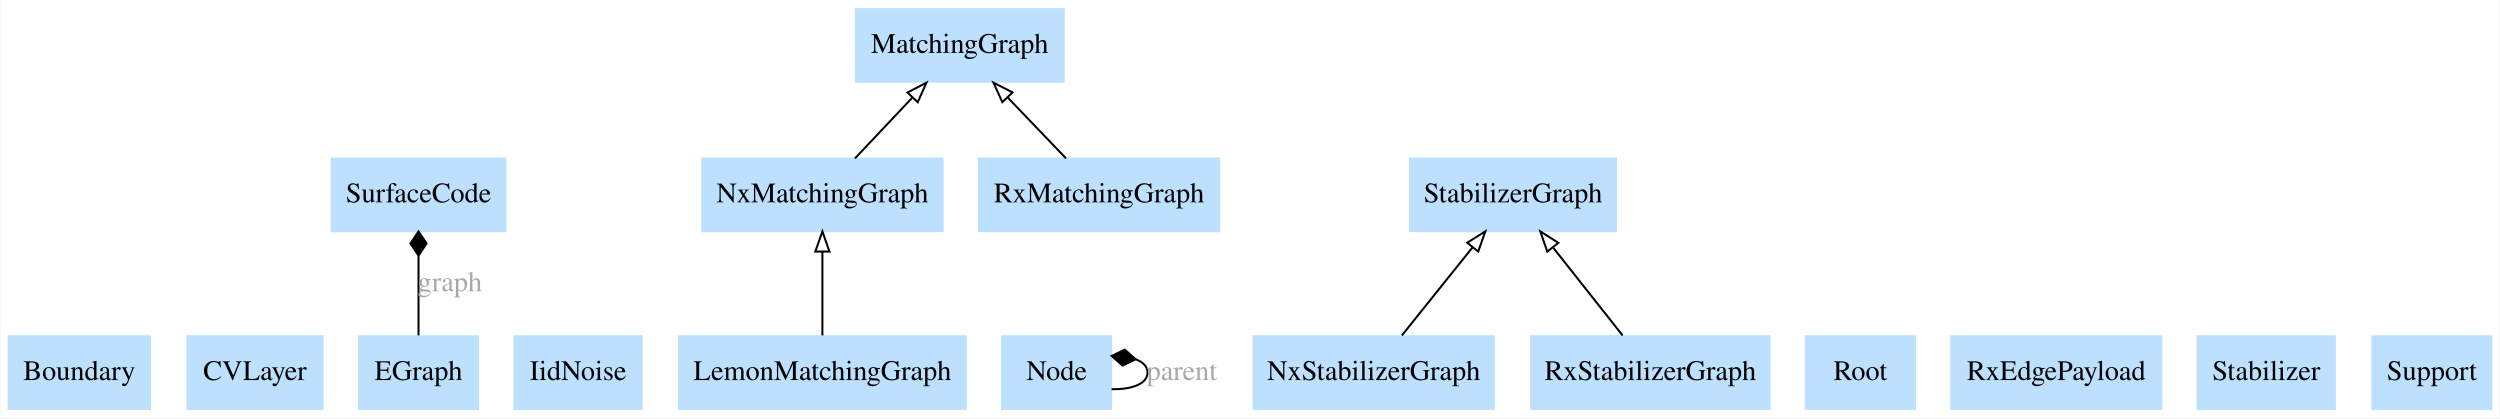
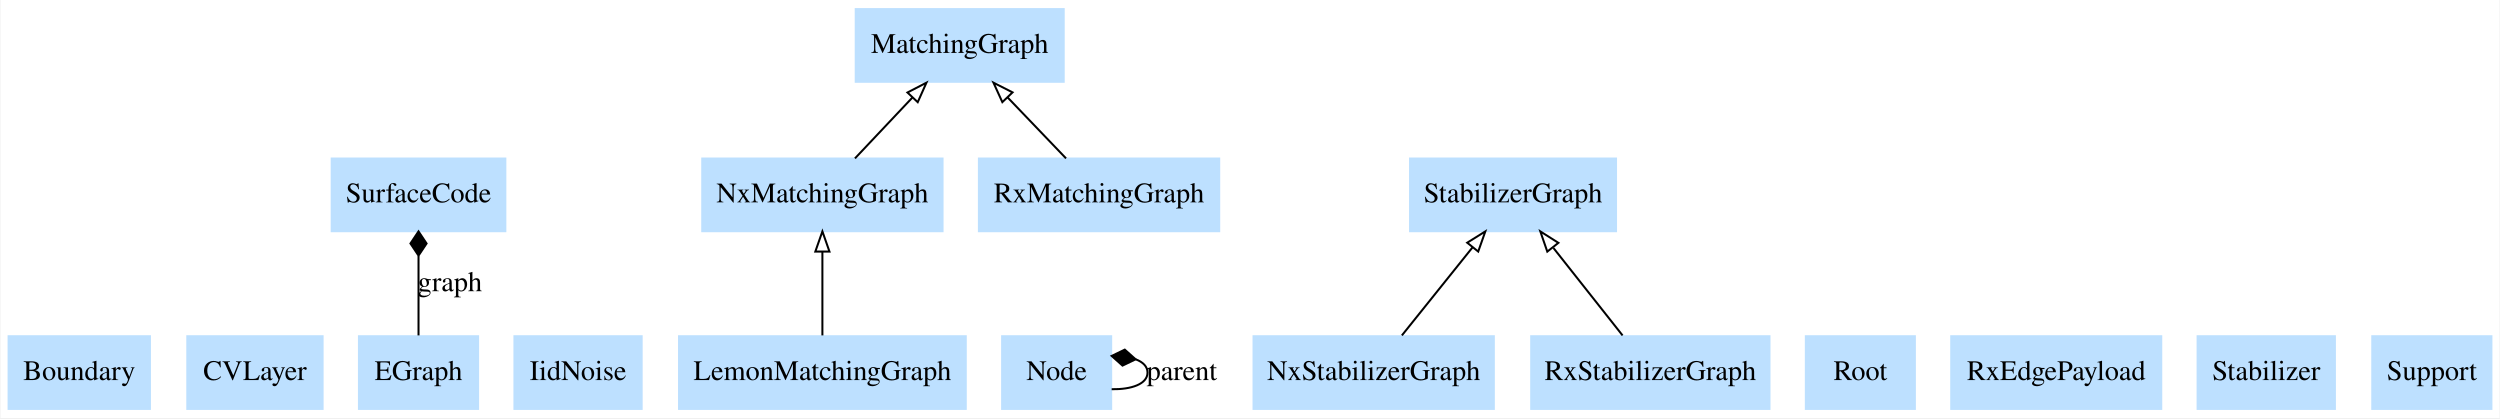
<svg xmlns="http://www.w3.org/2000/svg" width="1238pt" height="207pt" viewBox="0.00 0.00 1237.50 207.00">
  <g id="graph0" class="graph" transform="scale(1 1) rotate(0) translate(4 203)">
    <polygon fill="white" stroke="transparent" points="-4,4 -4,-203 1233.5,-203 1233.5,4 -4,4" />
    <g id="node1" class="node">
      <polygon fill="#bde0ff" stroke="#bde0ff" points="0,-0.5 0,-36.5 70,-36.5 70,-0.5 0,-0.5" />
      <text text-anchor="middle" x="35" y="-14.8" font-family="Times,serif" font-size="14.00">Boundary</text>
    </g>
    <g id="node2" class="node">
      <polygon fill="#bde0ff" stroke="#bde0ff" points="88.5,-0.5 88.5,-36.5 155.5,-36.5 155.5,-0.5 88.5,-0.5" />
      <text text-anchor="middle" x="122" y="-14.8" font-family="Times,serif" font-size="14.00">CVLayer</text>
    </g>
    <g id="node3" class="node">
      <polygon fill="#bde0ff" stroke="#bde0ff" points="173.5,-0.5 173.5,-36.5 232.5,-36.5 232.5,-0.5 173.5,-0.5" />
      <text text-anchor="middle" x="203" y="-14.8" font-family="Times,serif" font-size="14.00">EGraph</text>
    </g>
    <g id="node17" class="node">
      <polygon fill="#bde0ff" stroke="#bde0ff" points="160,-88.5 160,-124.5 246,-124.5 246,-88.5 160,-88.5" />
      <text text-anchor="middle" x="203" y="-102.8" font-family="Times,serif" font-size="14.00">SurfaceCode</text>
    </g>
    <g id="edge6" class="edge">
      <path fill="none" stroke="black" d="M203,-36.9C203,-48.17 203,-63.12 203,-76.18" />
      <polygon fill="black" stroke="black" points="203,-76.42 207,-82.42 203,-88.42 199,-82.42 203,-76.42" />
-       <text text-anchor="middle" x="218.5" y="-58.8" font-family="Times,serif" font-size="14.00" fill="darkgrey">graph</text>
+       <text text-anchor="middle" x="218.5" y="-58.8" font-family="Times,serif" font-size="14.00" fill="black">graph</text>
    </g>
    <g id="node4" class="node">
      <polygon fill="#bde0ff" stroke="#bde0ff" points="250.5,-0.5 250.5,-36.5 313.5,-36.5 313.5,-0.5 250.5,-0.5" />
      <text text-anchor="middle" x="282" y="-14.8" font-family="Times,serif" font-size="14.00">IidNoise</text>
    </g>
    <g id="node5" class="node">
      <polygon fill="#bde0ff" stroke="#bde0ff" points="332,-0.5 332,-36.5 474,-36.5 474,-0.5 332,-0.5" />
      <text text-anchor="middle" x="403" y="-14.8" font-family="Times,serif" font-size="14.00">LemonMatchingGraph</text>
    </g>
    <g id="node8" class="node">
      <polygon fill="#bde0ff" stroke="#bde0ff" points="343.5,-88.5 343.5,-124.5 462.5,-124.5 462.5,-88.5 343.5,-88.5" />
      <text text-anchor="middle" x="403" y="-102.8" font-family="Times,serif" font-size="14.00">NxMatchingGraph</text>
    </g>
    <g id="edge3" class="edge">
      <path fill="none" stroke="black" d="M403,-36.9C403,-48.75 403,-64.68 403,-78.21" />
      <polygon fill="none" stroke="black" points="399.5,-78.42 403,-88.42 406.5,-78.42 399.5,-78.42" />
    </g>
    <g id="node6" class="node">
      <polygon fill="#bde0ff" stroke="#bde0ff" points="419.5,-162.5 419.5,-198.5 522.5,-198.5 522.5,-162.5 419.5,-162.5" />
      <text text-anchor="middle" x="471" y="-176.8" font-family="Times,serif" font-size="14.00">MatchingGraph</text>
    </g>
    <g id="node7" class="node">
      <polygon fill="#bde0ff" stroke="#bde0ff" points="492,-0.5 492,-36.5 546,-36.5 546,-0.5 492,-0.5" />
      <text text-anchor="middle" x="519" y="-14.8" font-family="Times,serif" font-size="14.00">Node</text>
    </g>
    <g id="edge7" class="edge">
      <path fill="none" stroke="black" d="M546.24,-10.26C556.02,-10.08 564,-12.83 564,-18.5 564,-21.51 561.75,-23.7 558.17,-25.06" />
      <polygon fill="black" stroke="black" points="558.12,-25.07 552.74,-29.87 546.24,-26.74 551.62,-21.95 558.12,-25.07" />
-       <text text-anchor="middle" x="581" y="-14.8" font-family="Times,serif" font-size="14.00" fill="darkgrey">parent</text>
+       <text text-anchor="middle" x="581" y="-14.8" font-family="Times,serif" font-size="14.00" fill="black">parent</text>
    </g>
    <g id="edge4" class="edge">
      <path fill="none" stroke="black" d="M419.12,-124.56C427.63,-133.58 438.23,-144.8 447.63,-154.76" />
      <polygon fill="none" stroke="black" points="445.12,-157.19 454.53,-162.06 450.21,-152.39 445.12,-157.19" />
    </g>
    <g id="node9" class="node">
      <polygon fill="#bde0ff" stroke="#bde0ff" points="616.5,-0.5 616.5,-36.5 735.5,-36.5 735.5,-0.5 616.5,-0.5" />
      <text text-anchor="middle" x="676" y="-14.8" font-family="Times,serif" font-size="14.00">NxStabilizerGraph</text>
    </g>
    <g id="node15" class="node">
      <polygon fill="#bde0ff" stroke="#bde0ff" points="694,-88.5 694,-124.5 796,-124.5 796,-88.5 694,-88.5" />
      <text text-anchor="middle" x="745" y="-102.8" font-family="Times,serif" font-size="14.00">StabilizerGraph</text>
    </g>
    <g id="edge1" class="edge">
      <path fill="none" stroke="black" d="M689.96,-36.9C700.04,-49.46 713.78,-66.59 725.02,-80.59" />
      <polygon fill="none" stroke="black" points="722.31,-82.81 731.29,-88.42 727.76,-78.43 722.31,-82.81" />
    </g>
    <g id="node10" class="node">
      <polygon fill="#bde0ff" stroke="#bde0ff" points="890,-0.5 890,-36.5 944,-36.5 944,-0.5 890,-0.5" />
      <text text-anchor="middle" x="917" y="-14.8" font-family="Times,serif" font-size="14.00">Root</text>
    </g>
    <g id="node11" class="node">
      <polygon fill="#bde0ff" stroke="#bde0ff" points="962,-0.5 962,-36.5 1066,-36.5 1066,-0.5 962,-0.5" />
      <text text-anchor="middle" x="1014" y="-14.8" font-family="Times,serif" font-size="14.00">RxEdgePayload</text>
    </g>
    <g id="node12" class="node">
      <polygon fill="#bde0ff" stroke="#bde0ff" points="480.5,-88.5 480.5,-124.5 599.5,-124.5 599.5,-88.5 480.5,-88.5" />
      <text text-anchor="middle" x="540" y="-102.8" font-family="Times,serif" font-size="14.00">RxMatchingGraph</text>
    </g>
    <g id="edge5" class="edge">
      <path fill="none" stroke="black" d="M523.65,-124.56C515.01,-133.58 504.25,-144.8 494.71,-154.76" />
      <polygon fill="none" stroke="black" points="492.11,-152.42 487.71,-162.06 497.16,-157.26 492.11,-152.42" />
    </g>
    <g id="node13" class="node">
      <polygon fill="#bde0ff" stroke="#bde0ff" points="754,-0.5 754,-36.5 872,-36.5 872,-0.5 754,-0.5" />
      <text text-anchor="middle" x="813" y="-14.8" font-family="Times,serif" font-size="14.00">RxStabilizerGraph</text>
    </g>
    <g id="edge2" class="edge">
      <path fill="none" stroke="black" d="M799.24,-36.9C789.4,-49.34 776.02,-66.27 765.01,-80.2" />
      <polygon fill="none" stroke="black" points="761.97,-78.4 758.51,-88.42 767.46,-82.74 761.97,-78.4" />
    </g>
    <g id="node14" class="node">
      <polygon fill="#bde0ff" stroke="#bde0ff" points="1084,-0.5 1084,-36.5 1152,-36.5 1152,-0.5 1084,-0.5" />
      <text text-anchor="middle" x="1118" y="-14.8" font-family="Times,serif" font-size="14.00">Stabilizer</text>
    </g>
    <g id="node16" class="node">
      <polygon fill="#bde0ff" stroke="#bde0ff" points="1170.5,-0.5 1170.5,-36.5 1229.5,-36.5 1229.5,-0.5 1170.5,-0.5" />
      <text text-anchor="middle" x="1200" y="-14.8" font-family="Times,serif" font-size="14.00">Support</text>
    </g>
  </g>
</svg>
